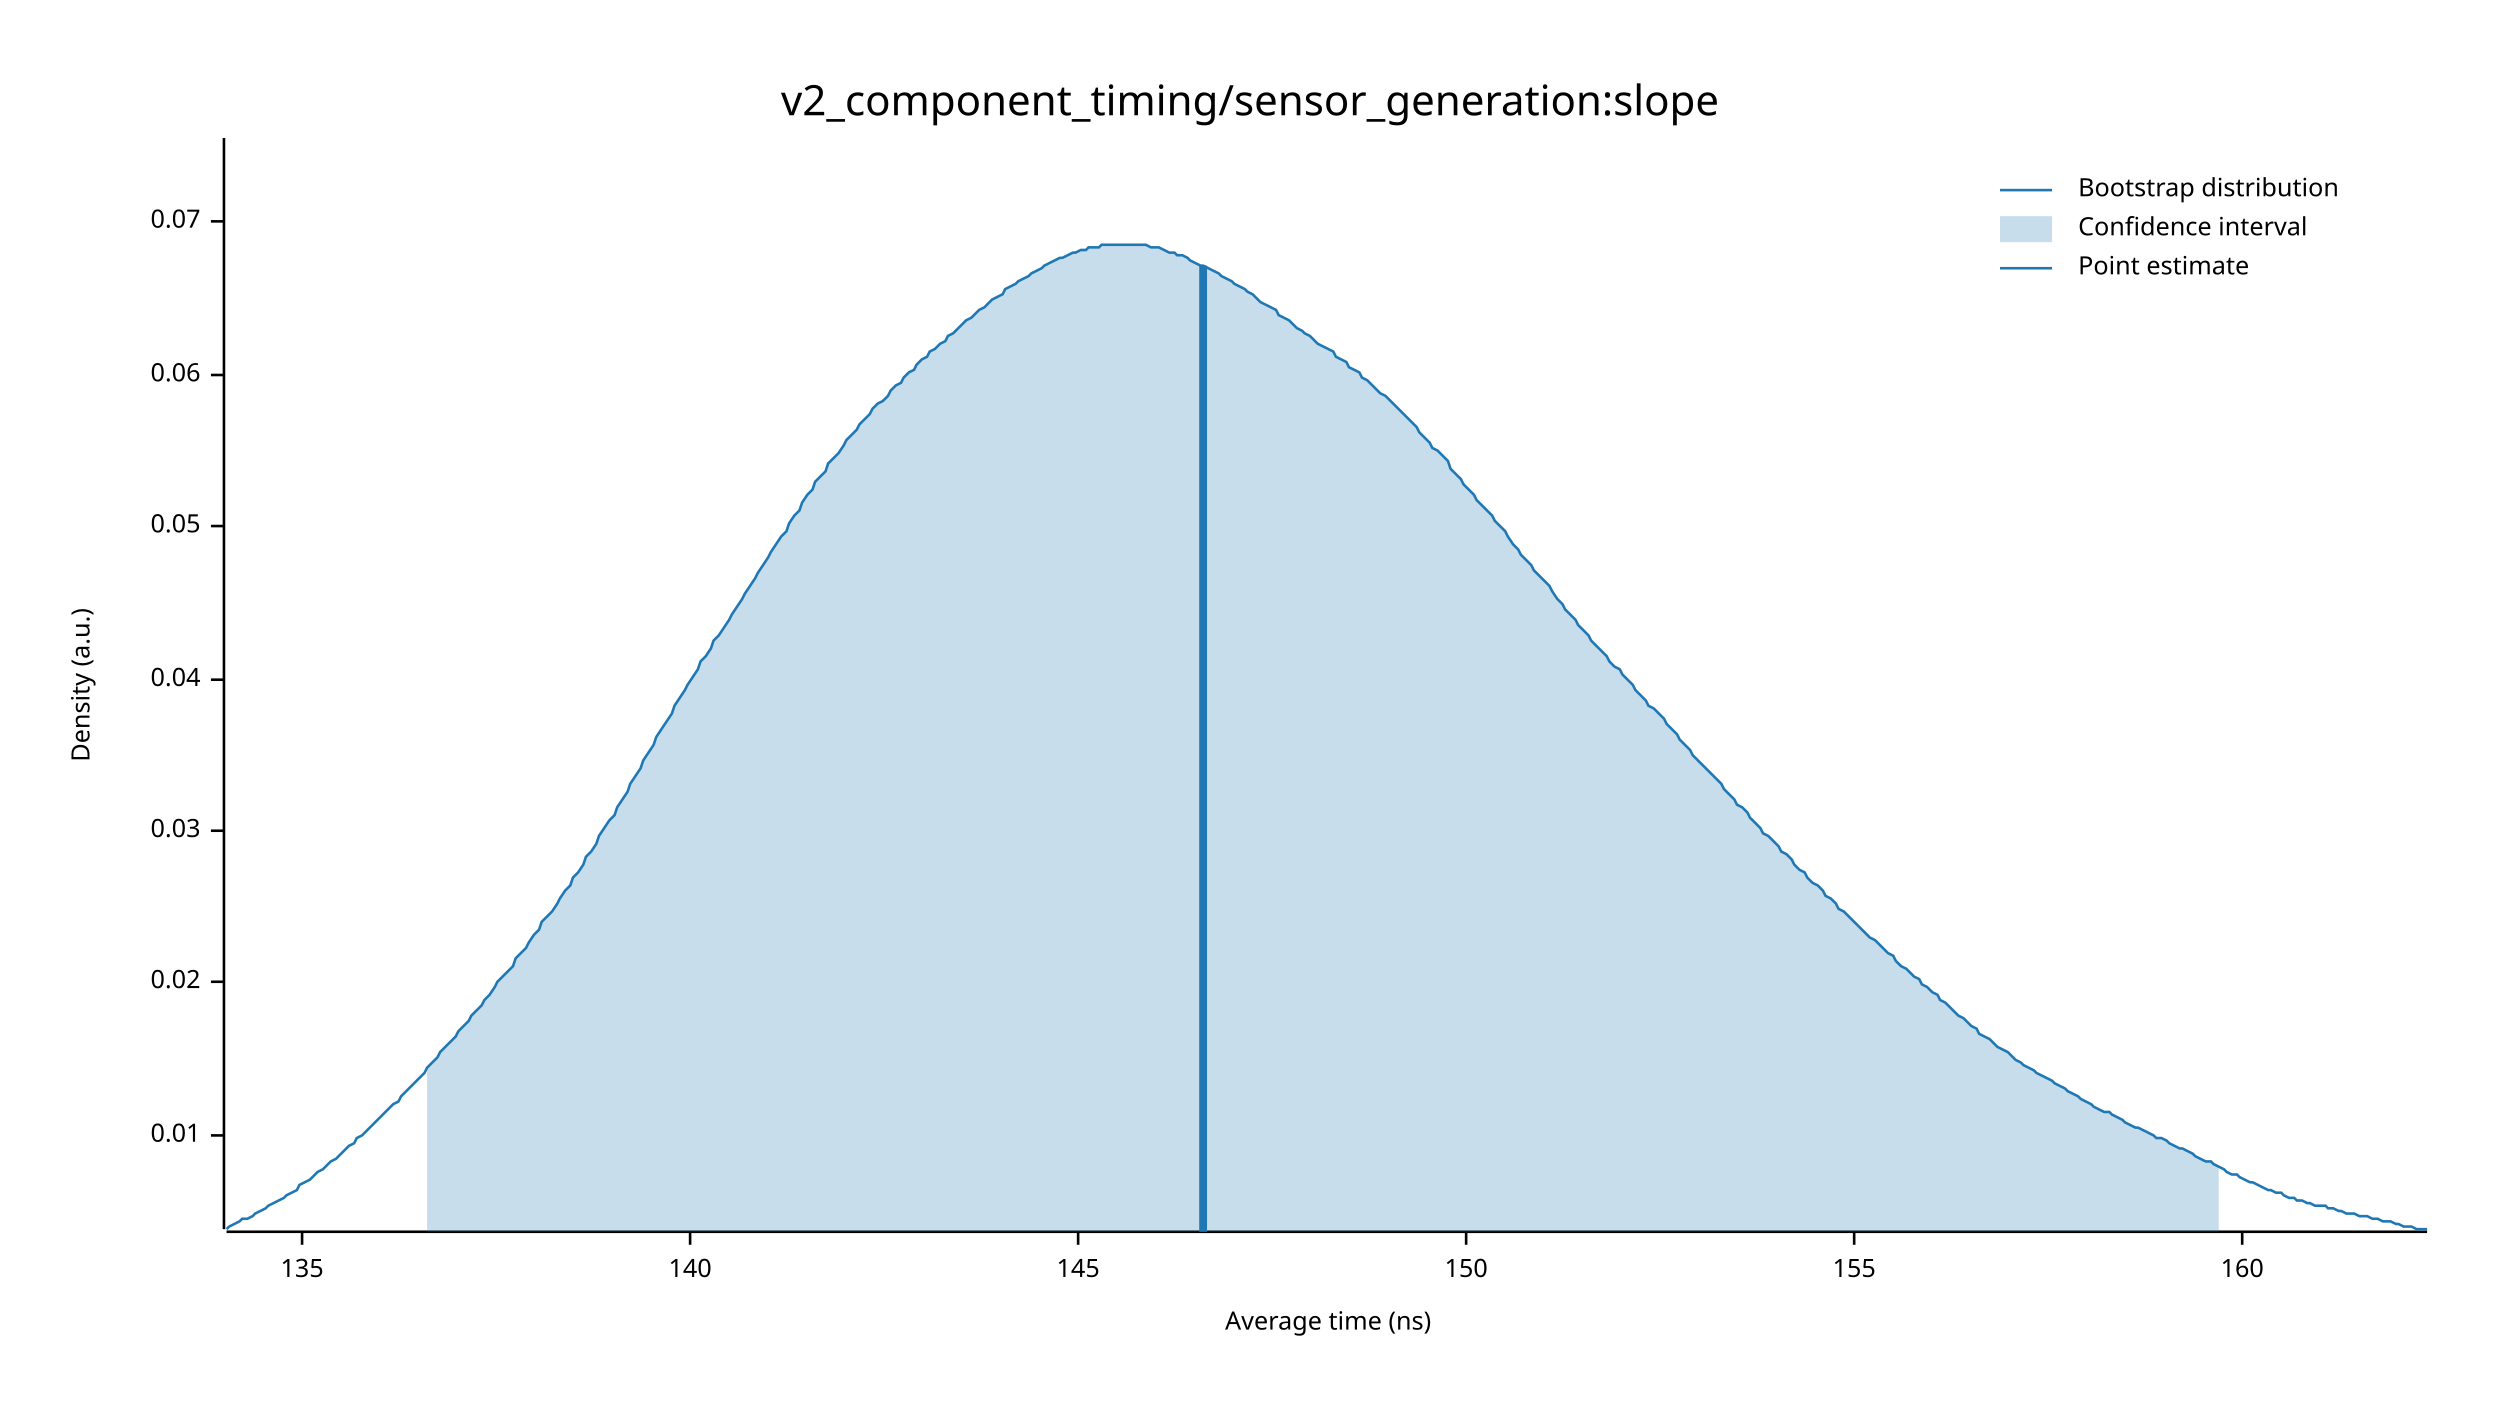
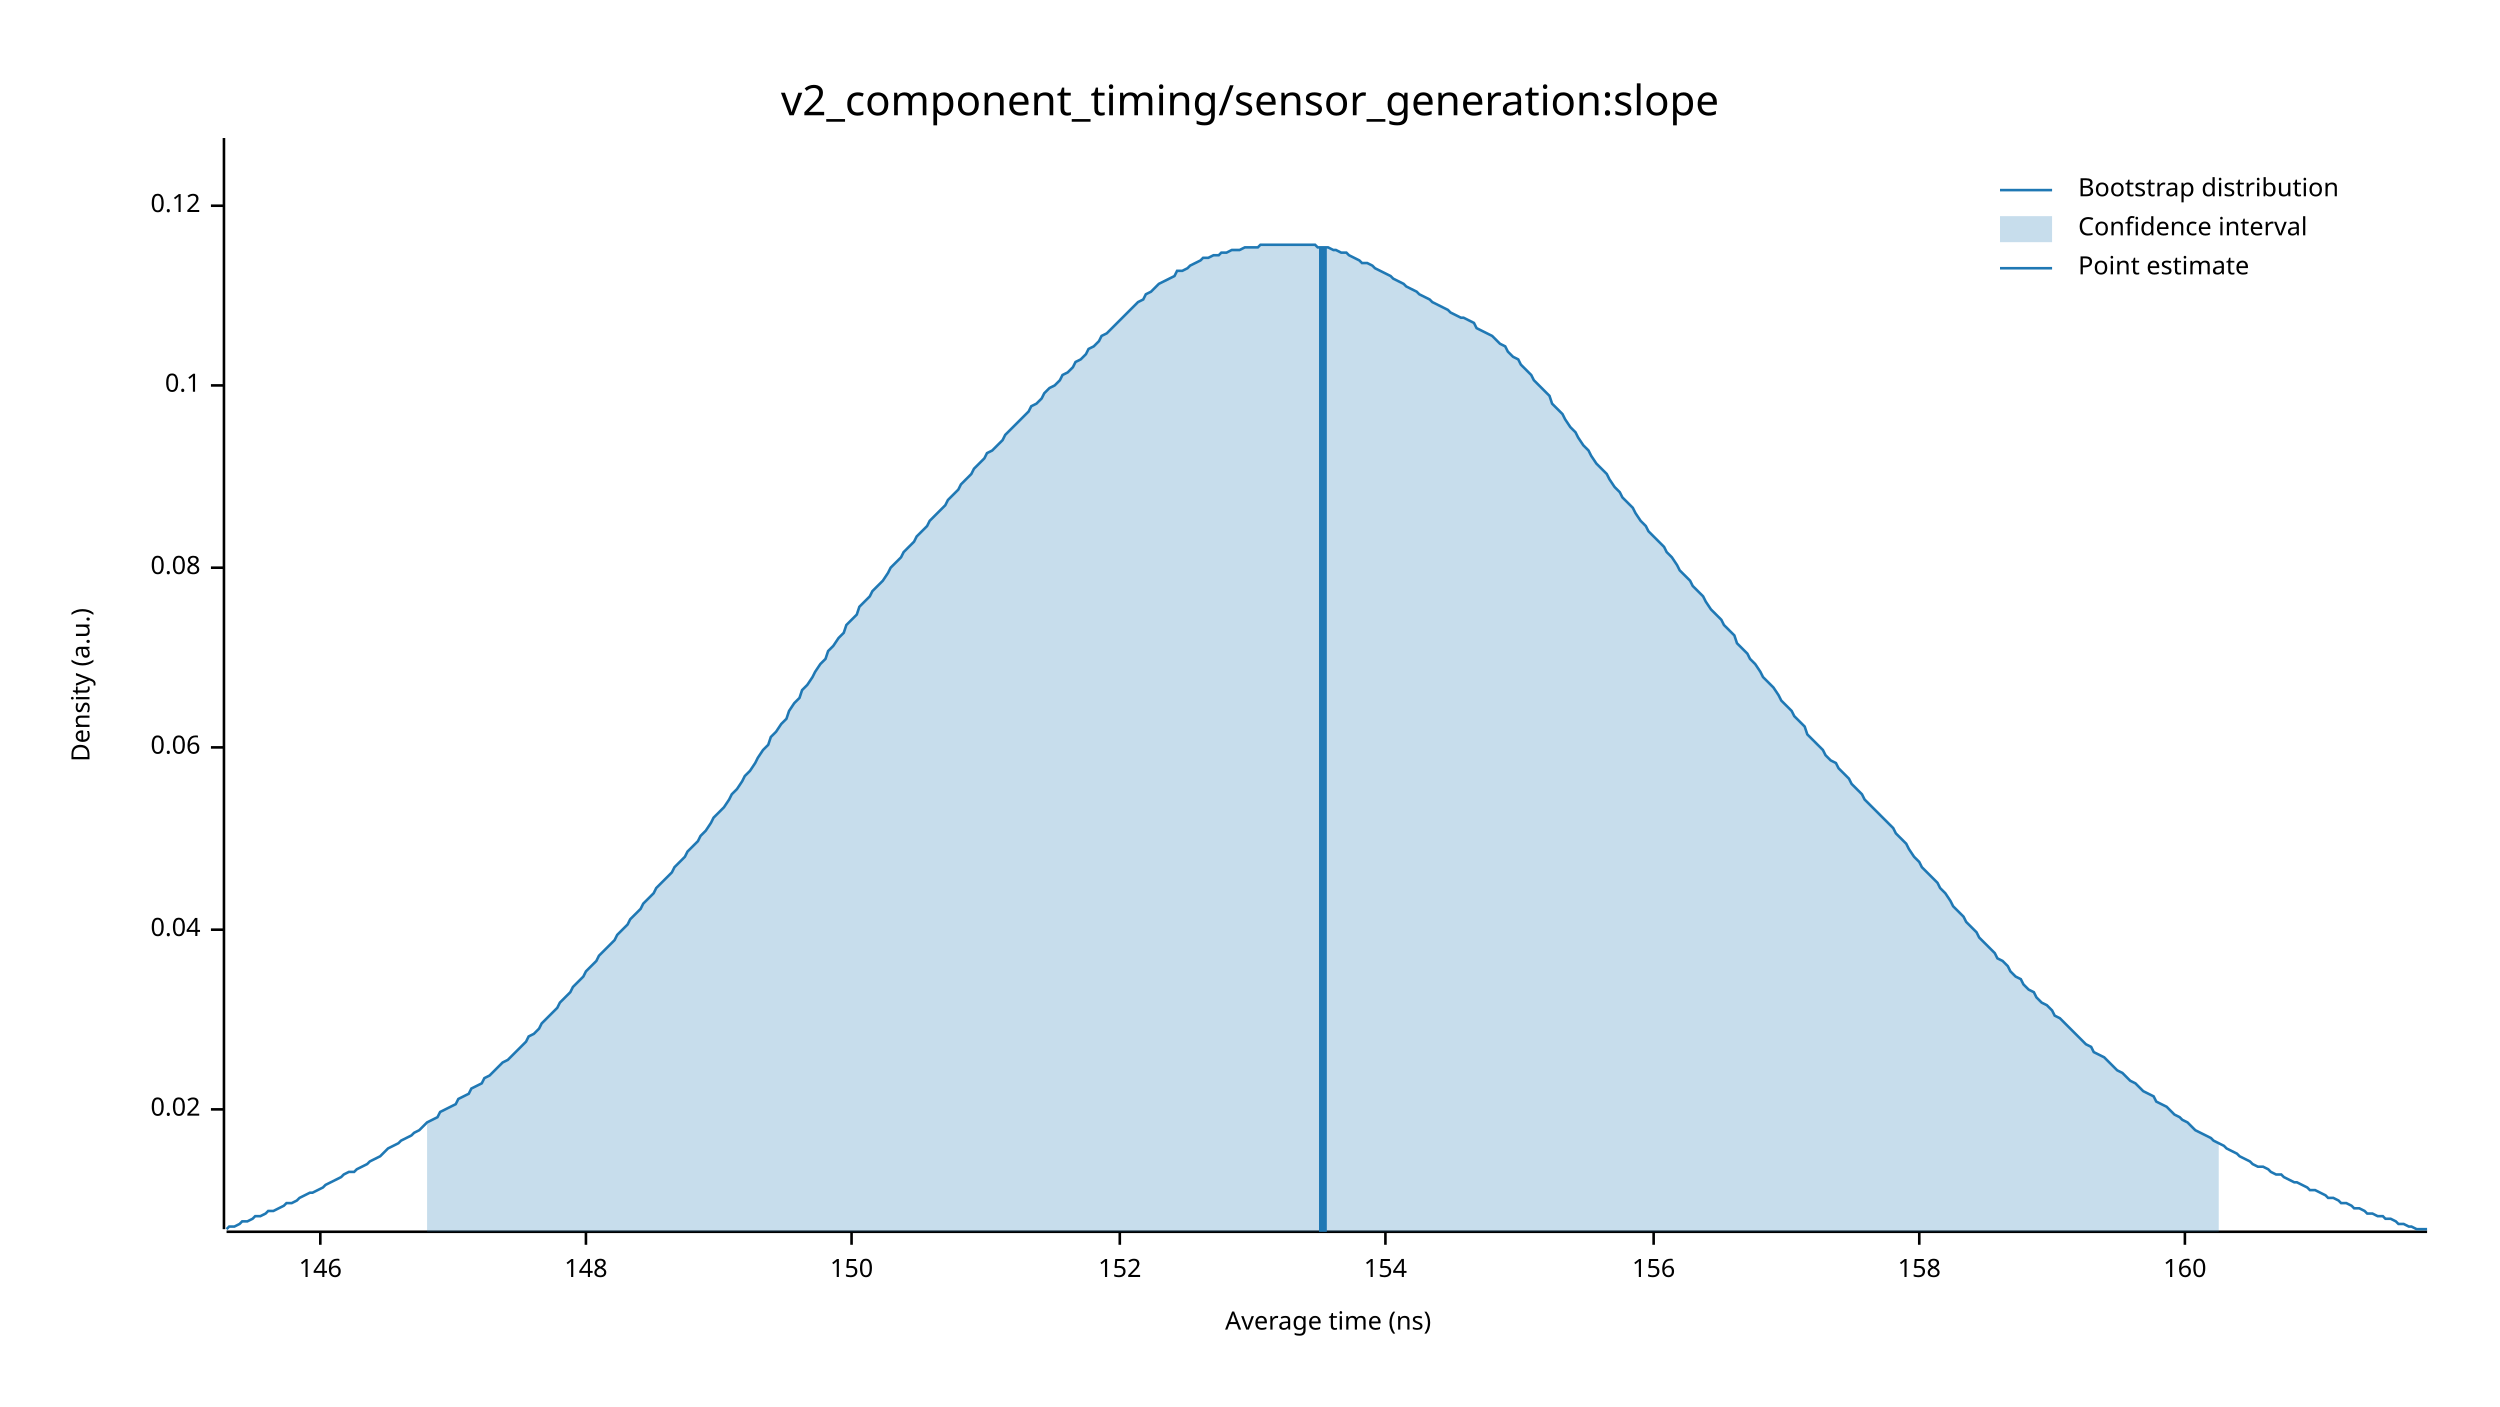
<svg xmlns="http://www.w3.org/2000/svg" width="960" height="540" viewBox="0 0 960 540">
  <text x="480" y="32" dy="0.76em" text-anchor="middle" font-family="sans-serif" font-size="16.129" opacity="1" fill="#000000">
v2_component_timing/sensor_generation:slope
</text>
  <text x="27" y="263" dy="0.76em" text-anchor="middle" font-family="sans-serif" font-size="9.677" opacity="1" fill="#000000" transform="rotate(270, 27, 263)">
Density (a.u.)
</text>
  <text x="510" y="513" dy="-0.5ex" text-anchor="middle" font-family="sans-serif" font-size="9.677" opacity="1" fill="#000000">
Average time (ns)
</text>
  <polyline fill="none" opacity="1" stroke="#000000" stroke-width="1" points="86,53 86,472 " />
-   <text x="77" y="436" dy="0.5ex" text-anchor="end" font-family="sans-serif" font-size="9.677" opacity="1" fill="#000000">
- 0.01
- </text>
-   <polyline fill="none" opacity="1" stroke="#000000" stroke-width="1" points="81,436 86,436 " />
-   <text x="77" y="377" dy="0.5ex" text-anchor="end" font-family="sans-serif" font-size="9.677" opacity="1" fill="#000000">
+   <text x="77" y="426" dy="0.5ex" text-anchor="end" font-family="sans-serif" font-size="9.677" opacity="1" fill="#000000">
0.02
</text>
-   <polyline fill="none" opacity="1" stroke="#000000" stroke-width="1" points="81,377 86,377 " />
-   <text x="77" y="319" dy="0.5ex" text-anchor="end" font-family="sans-serif" font-size="9.677" opacity="1" fill="#000000">
- 0.03
- </text>
-   <polyline fill="none" opacity="1" stroke="#000000" stroke-width="1" points="81,319 86,319 " />
-   <text x="77" y="261" dy="0.5ex" text-anchor="end" font-family="sans-serif" font-size="9.677" opacity="1" fill="#000000">
+   <polyline fill="none" opacity="1" stroke="#000000" stroke-width="1" points="81,426 86,426 " />
+   <text x="77" y="357" dy="0.5ex" text-anchor="end" font-family="sans-serif" font-size="9.677" opacity="1" fill="#000000">
0.04
</text>
-   <polyline fill="none" opacity="1" stroke="#000000" stroke-width="1" points="81,261 86,261 " />
-   <text x="77" y="202" dy="0.5ex" text-anchor="end" font-family="sans-serif" font-size="9.677" opacity="1" fill="#000000">
- 0.05
- </text>
-   <polyline fill="none" opacity="1" stroke="#000000" stroke-width="1" points="81,202 86,202 " />
-   <text x="77" y="144" dy="0.5ex" text-anchor="end" font-family="sans-serif" font-size="9.677" opacity="1" fill="#000000">
+   <polyline fill="none" opacity="1" stroke="#000000" stroke-width="1" points="81,357 86,357 " />
+   <text x="77" y="287" dy="0.5ex" text-anchor="end" font-family="sans-serif" font-size="9.677" opacity="1" fill="#000000">
0.06
</text>
-   <polyline fill="none" opacity="1" stroke="#000000" stroke-width="1" points="81,144 86,144 " />
-   <text x="77" y="85" dy="0.5ex" text-anchor="end" font-family="sans-serif" font-size="9.677" opacity="1" fill="#000000">
- 0.07
+   <polyline fill="none" opacity="1" stroke="#000000" stroke-width="1" points="81,287 86,287 " />
+   <text x="77" y="218" dy="0.5ex" text-anchor="end" font-family="sans-serif" font-size="9.677" opacity="1" fill="#000000">
+ 0.08
</text>
-   <polyline fill="none" opacity="1" stroke="#000000" stroke-width="1" points="81,85 86,85 " />
+   <polyline fill="none" opacity="1" stroke="#000000" stroke-width="1" points="81,218 86,218 " />
+   <text x="77" y="148" dy="0.5ex" text-anchor="end" font-family="sans-serif" font-size="9.677" opacity="1" fill="#000000">
+ 0.1
+ </text>
+   <polyline fill="none" opacity="1" stroke="#000000" stroke-width="1" points="81,148 86,148 " />
+   <text x="77" y="79" dy="0.5ex" text-anchor="end" font-family="sans-serif" font-size="9.677" opacity="1" fill="#000000">
+ 0.12
+ </text>
+   <polyline fill="none" opacity="1" stroke="#000000" stroke-width="1" points="81,79 86,79 " />
  <polyline fill="none" opacity="1" stroke="#000000" stroke-width="1" points="87,473 932,473 " />
-   <text x="116" y="483" dy="0.76em" text-anchor="middle" font-family="sans-serif" font-size="9.677" opacity="1" fill="#000000">
- 135
+   <text x="123" y="483" dy="0.76em" text-anchor="middle" font-family="sans-serif" font-size="9.677" opacity="1" fill="#000000">
+ 146
</text>
-   <polyline fill="none" opacity="1" stroke="#000000" stroke-width="1" points="116,473 116,478 " />
-   <text x="265" y="483" dy="0.76em" text-anchor="middle" font-family="sans-serif" font-size="9.677" opacity="1" fill="#000000">
- 140
+   <polyline fill="none" opacity="1" stroke="#000000" stroke-width="1" points="123,473 123,478 " />
+   <text x="225" y="483" dy="0.76em" text-anchor="middle" font-family="sans-serif" font-size="9.677" opacity="1" fill="#000000">
+ 148
</text>
-   <polyline fill="none" opacity="1" stroke="#000000" stroke-width="1" points="265,473 265,478 " />
-   <text x="414" y="483" dy="0.76em" text-anchor="middle" font-family="sans-serif" font-size="9.677" opacity="1" fill="#000000">
- 145
- </text>
-   <polyline fill="none" opacity="1" stroke="#000000" stroke-width="1" points="414,473 414,478 " />
-   <text x="563" y="483" dy="0.76em" text-anchor="middle" font-family="sans-serif" font-size="9.677" opacity="1" fill="#000000">
+   <polyline fill="none" opacity="1" stroke="#000000" stroke-width="1" points="225,473 225,478 " />
+   <text x="327" y="483" dy="0.76em" text-anchor="middle" font-family="sans-serif" font-size="9.677" opacity="1" fill="#000000">
150
</text>
-   <polyline fill="none" opacity="1" stroke="#000000" stroke-width="1" points="563,473 563,478 " />
-   <text x="712" y="483" dy="0.76em" text-anchor="middle" font-family="sans-serif" font-size="9.677" opacity="1" fill="#000000">
- 155
+   <polyline fill="none" opacity="1" stroke="#000000" stroke-width="1" points="327,473 327,478 " />
+   <text x="430" y="483" dy="0.76em" text-anchor="middle" font-family="sans-serif" font-size="9.677" opacity="1" fill="#000000">
+ 152
</text>
-   <polyline fill="none" opacity="1" stroke="#000000" stroke-width="1" points="712,473 712,478 " />
-   <text x="861" y="483" dy="0.76em" text-anchor="middle" font-family="sans-serif" font-size="9.677" opacity="1" fill="#000000">
+   <polyline fill="none" opacity="1" stroke="#000000" stroke-width="1" points="430,473 430,478 " />
+   <text x="532" y="483" dy="0.76em" text-anchor="middle" font-family="sans-serif" font-size="9.677" opacity="1" fill="#000000">
+ 154
+ </text>
+   <polyline fill="none" opacity="1" stroke="#000000" stroke-width="1" points="532,473 532,478 " />
+   <text x="635" y="483" dy="0.76em" text-anchor="middle" font-family="sans-serif" font-size="9.677" opacity="1" fill="#000000">
+ 156
+ </text>
+   <polyline fill="none" opacity="1" stroke="#000000" stroke-width="1" points="635,473 635,478 " />
+   <text x="737" y="483" dy="0.76em" text-anchor="middle" font-family="sans-serif" font-size="9.677" opacity="1" fill="#000000">
+ 158
+ </text>
+   <polyline fill="none" opacity="1" stroke="#000000" stroke-width="1" points="737,473 737,478 " />
+   <text x="839" y="483" dy="0.76em" text-anchor="middle" font-family="sans-serif" font-size="9.677" opacity="1" fill="#000000">
160
</text>
-   <polyline fill="none" opacity="1" stroke="#000000" stroke-width="1" points="861,473 861,478 " />
-   <polyline fill="none" opacity="1" stroke="#1F78B4" stroke-width="1" points="87,472 88,471 90,470 92,469 93,468 95,468 97,467 98,466 100,465 102,464 103,463 105,462 107,461 109,460 110,459 112,458 114,457 115,455 117,454 119,453 120,452 122,450 124,449 125,448 127,446 129,445 131,443 132,442 134,440 136,439 137,437 139,436 141,434 142,433 144,431 146,429 147,428 149,426 151,424 153,423 154,421 156,419 158,417 159,416 161,414 163,412 164,410 166,408 168,406 169,404 171,402 173,400 175,398 176,396 178,394 180,392 181,390 183,388 185,386 186,384 188,382 190,379 191,377 193,375 195,373 197,371 198,368 200,366 202,364 203,362 205,359 207,357 208,354 210,352 212,350 214,347 215,345 217,342 219,340 220,337 222,335 224,332 225,329 227,327 229,324 230,321 232,318 234,315 236,313 237,310 239,307 241,304 242,301 244,298 246,295 247,292 249,289 251,286 252,283 254,280 256,277 258,274 259,271 261,268 263,265 264,263 266,260 268,257 269,254 271,252 273,249 274,246 276,244 278,241 280,238 281,236 283,233 285,230 286,228 288,225 290,222 291,220 293,217 295,214 296,212 298,209 300,206 302,204 303,201 305,198 307,196 308,193 310,190 312,188 313,185 315,183 317,181 318,178 320,176 322,174 324,171 325,169 327,167 329,165 330,163 332,161 334,159 335,157 337,155 339,154 341,152 342,150 344,148 346,147 347,145 349,143 351,142 352,140 354,138 356,137 357,135 359,134 361,132 363,131 364,129 366,128 368,126 369,125 371,123 373,122 374,121 376,119 378,118 379,117 381,115 383,114 385,113 386,111 388,110 390,109 391,108 393,107 395,106 396,105 398,104 400,103 401,102 403,101 405,100 407,99 408,99 410,98 412,97 413,97 415,96 417,96 418,95 420,95 422,95 423,94 425,94 427,94 429,94 430,94 432,94 434,94 435,94 437,94 439,94 440,94 442,95 444,95 445,95 447,96 449,97 451,97 452,98 454,98 456,99 457,100 459,101 461,102 462,102 464,103 466,104 468,105 469,106 471,107 473,108 474,109 476,110 478,111 479,112 481,113 483,115 484,116 486,117 488,118 490,119 491,121 493,122 495,123 496,124 498,126 500,127 501,128 503,129 505,131 506,132 508,133 510,134 512,135 513,137 515,138 517,139 518,141 520,142 522,143 523,145 525,146 527,148 528,149 530,151 532,152 534,154 535,155 537,157 539,159 540,160 542,162 544,164 545,166 547,168 549,170 550,172 552,173 554,175 556,177 557,180 559,182 561,184 562,186 564,188 566,190 567,192 569,194 571,196 573,198 574,200 576,202 578,204 579,206 581,209 583,211 584,213 586,215 588,217 589,219 591,221 593,223 595,225 596,227 598,230 600,232 601,234 603,236 605,238 606,240 608,242 610,244 611,246 613,248 615,250 617,252 618,254 620,256 622,257 623,259 625,261 627,263 628,265 630,267 632,269 633,271 635,272 637,274 639,276 640,278 642,280 644,282 645,284 647,286 649,288 650,290 652,292 654,294 655,295 657,297 659,299 661,301 662,303 664,305 666,307 667,309 669,310 671,312 672,314 674,316 676,318 677,320 679,321 681,323 683,325 684,327 686,328 688,330 689,332 691,334 693,335 694,337 696,339 698,340 700,342 701,344 703,345 705,347 706,349 708,350 710,352 711,353 713,355 715,357 716,358 718,360 720,361 722,363 723,364 725,366 727,367 728,369 730,371 732,372 733,373 735,375 737,376 738,378 740,379 742,381 744,382 745,384 747,385 749,387 750,388 752,390 754,391 755,392 757,394 759,395 760,397 762,398 764,399 766,401 767,402 769,403 771,404 772,405 774,407 776,408 777,409 779,410 781,411 782,412 784,413 786,414 788,415 789,416 791,417 793,418 794,419 796,420 798,421 799,422 801,423 803,424 804,425 806,426 808,427 810,427 811,428 813,429 815,430 816,431 818,432 820,433 821,433 823,434 825,435 827,436 828,437 830,437 832,438 833,439 835,440 837,441 838,441 840,442 842,443 843,444 845,445 847,446 849,446 850,447 852,448 854,449 855,450 857,451 859,451 860,452 862,453 864,454 865,454 867,455 869,456 871,457 872,457 874,458 876,458 877,459 879,460 881,460 882,461 884,461 886,462 887,462 889,463 891,463 893,463 894,464 896,464 898,465 899,465 901,466 903,466 904,466 906,467 908,467 909,467 911,468 913,468 915,469 916,469 918,469 920,470 921,470 923,471 925,471 926,471 928,472 930,472 932,472 " />
-   <polygon opacity="0.25" fill="#1F78B4" points="164,410 166,408 168,406 169,404 171,402 173,400 175,398 176,396 178,394 180,392 181,390 183,388 185,386 186,384 188,382 190,379 191,377 193,375 195,373 197,371 198,368 200,366 202,364 203,362 205,359 207,357 208,354 210,352 212,350 214,347 215,345 217,342 219,340 220,337 222,335 224,332 225,329 227,327 229,324 230,321 232,318 234,315 236,313 237,310 239,307 241,304 242,301 244,298 246,295 247,292 249,289 251,286 252,283 254,280 256,277 258,274 259,271 261,268 263,265 264,263 266,260 268,257 269,254 271,252 273,249 274,246 276,244 278,241 280,238 281,236 283,233 285,230 286,228 288,225 290,222 291,220 293,217 295,214 296,212 298,209 300,206 302,204 303,201 305,198 307,196 308,193 310,190 312,188 313,185 315,183 317,181 318,178 320,176 322,174 324,171 325,169 327,167 329,165 330,163 332,161 334,159 335,157 337,155 339,154 341,152 342,150 344,148 346,147 347,145 349,143 351,142 352,140 354,138 356,137 357,135 359,134 361,132 363,131 364,129 366,128 368,126 369,125 371,123 373,122 374,121 376,119 378,118 379,117 381,115 383,114 385,113 386,111 388,110 390,109 391,108 393,107 395,106 396,105 398,104 400,103 401,102 403,101 405,100 407,99 408,99 410,98 412,97 413,97 415,96 417,96 418,95 420,95 422,95 423,94 425,94 427,94 429,94 430,94 432,94 434,94 435,94 437,94 439,94 440,94 442,95 444,95 445,95 447,96 449,97 451,97 452,98 454,98 456,99 457,100 459,101 461,102 462,102 464,103 466,104 468,105 469,106 471,107 473,108 474,109 476,110 478,111 479,112 481,113 483,115 484,116 486,117 488,118 490,119 491,121 493,122 495,123 496,124 498,126 500,127 501,128 503,129 505,131 506,132 508,133 510,134 512,135 513,137 515,138 517,139 518,141 520,142 522,143 523,145 525,146 527,148 528,149 530,151 532,152 534,154 535,155 537,157 539,159 540,160 542,162 544,164 545,166 547,168 549,170 550,172 552,173 554,175 556,177 557,180 559,182 561,184 562,186 564,188 566,190 567,192 569,194 571,196 573,198 574,200 576,202 578,204 579,206 581,209 583,211 584,213 586,215 588,217 589,219 591,221 593,223 595,225 596,227 598,230 600,232 601,234 603,236 605,238 606,240 608,242 610,244 611,246 613,248 615,250 617,252 618,254 620,256 622,257 623,259 625,261 627,263 628,265 630,267 632,269 633,271 635,272 637,274 639,276 640,278 642,280 644,282 645,284 647,286 649,288 650,290 652,292 654,294 655,295 657,297 659,299 661,301 662,303 664,305 666,307 667,309 669,310 671,312 672,314 674,316 676,318 677,320 679,321 681,323 683,325 684,327 686,328 688,330 689,332 691,334 693,335 694,337 696,339 698,340 700,342 701,344 703,345 705,347 706,349 708,350 710,352 711,353 713,355 715,357 716,358 718,360 720,361 722,363 723,364 725,366 727,367 728,369 730,371 732,372 733,373 735,375 737,376 738,378 740,379 742,381 744,382 745,384 747,385 749,387 750,388 752,390 754,391 755,392 757,394 759,395 760,397 762,398 764,399 766,401 767,402 769,403 771,404 772,405 774,407 776,408 777,409 779,410 781,411 782,412 784,413 786,414 788,415 789,416 791,417 793,418 794,419 796,420 798,421 799,422 801,423 803,424 804,425 806,426 808,427 810,427 811,428 813,429 815,430 816,431 818,432 820,433 821,433 823,434 825,435 827,436 828,437 830,437 832,438 833,439 835,440 837,441 838,441 840,442 842,443 843,444 845,445 847,446 849,446 850,447 852,448 852,473 164,473 " />
-   <polyline fill="none" opacity="1" stroke="#1F78B4" stroke-width="3" points="462,473 462,102 " />
+   <polyline fill="none" opacity="1" stroke="#000000" stroke-width="1" points="839,473 839,478 " />
+   <polyline fill="none" opacity="1" stroke="#1F78B4" stroke-width="1" points="87,472 88,471 90,471 92,470 93,469 95,469 97,468 98,467 100,467 102,466 103,465 105,465 107,464 109,463 110,462 112,462 114,461 115,460 117,459 119,458 120,458 122,457 124,456 125,455 127,454 129,453 131,452 132,451 134,450 136,450 137,449 139,448 141,447 142,446 144,445 146,444 147,443 149,441 151,440 153,439 154,438 156,437 158,436 159,435 161,434 163,432 164,431 166,430 168,429 169,427 171,426 173,425 175,424 176,422 178,421 180,420 181,418 183,417 185,416 186,414 188,413 190,411 191,410 193,408 195,407 197,405 198,404 200,402 202,400 203,398 205,397 207,395 208,393 210,391 212,389 214,387 215,385 217,383 219,381 220,379 222,377 224,375 225,373 227,371 229,369 230,367 232,365 234,363 236,361 237,359 239,357 241,355 242,353 244,351 246,349 247,347 249,345 251,343 252,341 254,339 256,337 258,335 259,333 261,331 263,329 264,327 266,325 268,323 269,321 271,319 273,316 274,314 276,312 278,310 280,307 281,305 283,303 285,300 286,298 288,296 290,293 291,291 293,288 295,286 296,283 298,281 300,278 302,276 303,273 305,270 307,268 308,265 310,263 312,260 313,258 315,255 317,253 318,250 320,248 322,245 324,243 325,240 327,238 329,236 330,233 332,231 334,229 335,227 337,225 339,223 341,220 342,218 344,216 346,214 347,212 349,210 351,208 352,206 354,204 356,202 357,200 359,198 361,196 363,194 364,192 366,190 368,188 369,186 371,184 373,182 374,180 376,178 378,176 379,174 381,173 383,171 385,169 386,167 388,165 390,163 391,162 393,160 395,158 396,156 398,155 400,153 401,151 403,149 405,148 407,146 408,144 410,143 412,141 413,139 415,138 417,136 418,134 420,133 422,131 423,129 425,128 427,126 429,124 430,123 432,121 434,119 435,118 437,116 439,115 440,113 442,112 444,110 445,109 447,108 449,107 451,106 452,104 454,104 456,103 457,102 459,101 461,100 462,99 464,99 466,98 468,98 469,97 471,97 473,96 474,96 476,96 478,95 479,95 481,95 483,95 484,94 486,94 488,94 490,94 491,94 493,94 495,94 496,94 498,94 500,94 501,94 503,94 505,94 506,95 508,95 510,95 512,96 513,96 515,97 517,97 518,98 520,99 522,100 523,101 525,101 527,102 528,103 530,104 532,105 534,106 535,107 537,108 539,109 540,110 542,111 544,112 545,113 547,114 549,115 550,116 552,117 554,118 556,119 557,120 559,121 561,122 562,122 564,123 566,124 567,126 569,127 571,128 573,129 574,130 576,132 578,133 579,135 581,137 583,138 584,140 586,142 588,144 589,146 591,148 593,150 595,152 596,155 598,157 600,159 601,161 603,164 605,166 606,168 608,171 610,173 611,175 613,178 615,180 617,182 618,184 620,187 622,189 623,191 625,193 627,195 628,197 630,200 632,202 633,204 635,206 637,208 639,210 640,212 642,214 644,217 645,219 647,221 649,223 650,225 652,227 654,229 655,231 657,234 659,236 661,238 662,240 664,242 666,244 667,247 669,249 671,251 672,253 674,255 676,258 677,260 679,262 681,264 683,267 684,269 686,271 688,273 689,275 691,277 693,279 694,282 696,284 698,286 700,288 701,290 703,292 705,293 706,295 708,297 710,299 711,301 713,303 715,305 716,307 718,309 720,311 722,313 723,314 725,316 727,318 728,320 730,322 732,324 733,326 735,329 737,331 738,333 740,335 742,337 744,339 745,341 747,343 749,346 750,348 752,350 754,352 755,354 757,356 759,358 760,360 762,362 764,364 766,366 767,368 769,369 771,371 772,373 774,375 776,376 777,378 779,380 781,381 782,383 784,385 786,386 788,388 789,390 791,391 793,393 794,394 796,396 798,398 799,399 801,401 803,402 804,404 806,405 808,406 810,408 811,409 813,411 815,412 816,413 818,415 820,416 821,417 823,419 825,420 827,421 828,423 830,424 832,425 833,426 835,428 837,429 838,430 840,431 842,433 843,434 845,435 847,436 849,437 850,438 852,439 854,440 855,441 857,442 859,443 860,444 862,445 864,446 865,447 867,448 869,448 871,449 872,450 874,451 876,451 877,452 879,453 881,454 882,454 884,455 886,456 887,457 889,457 891,458 893,459 894,460 896,460 898,461 899,462 901,462 903,463 904,464 906,464 908,465 909,466 911,466 913,467 915,467 916,468 918,468 920,469 921,470 923,470 925,471 926,471 928,472 930,472 932,472 " />
+   <polygon opacity="0.25" fill="#1F78B4" points="164,431 166,430 168,429 169,427 171,426 173,425 175,424 176,422 178,421 180,420 181,418 183,417 185,416 186,414 188,413 190,411 191,410 193,408 195,407 197,405 198,404 200,402 202,400 203,398 205,397 207,395 208,393 210,391 212,389 214,387 215,385 217,383 219,381 220,379 222,377 224,375 225,373 227,371 229,369 230,367 232,365 234,363 236,361 237,359 239,357 241,355 242,353 244,351 246,349 247,347 249,345 251,343 252,341 254,339 256,337 258,335 259,333 261,331 263,329 264,327 266,325 268,323 269,321 271,319 273,316 274,314 276,312 278,310 280,307 281,305 283,303 285,300 286,298 288,296 290,293 291,291 293,288 295,286 296,283 298,281 300,278 302,276 303,273 305,270 307,268 308,265 310,263 312,260 313,258 315,255 317,253 318,250 320,248 322,245 324,243 325,240 327,238 329,236 330,233 332,231 334,229 335,227 337,225 339,223 341,220 342,218 344,216 346,214 347,212 349,210 351,208 352,206 354,204 356,202 357,200 359,198 361,196 363,194 364,192 366,190 368,188 369,186 371,184 373,182 374,180 376,178 378,176 379,174 381,173 383,171 385,169 386,167 388,165 390,163 391,162 393,160 395,158 396,156 398,155 400,153 401,151 403,149 405,148 407,146 408,144 410,143 412,141 413,139 415,138 417,136 418,134 420,133 422,131 423,129 425,128 427,126 429,124 430,123 432,121 434,119 435,118 437,116 439,115 440,113 442,112 444,110 445,109 447,108 449,107 451,106 452,104 454,104 456,103 457,102 459,101 461,100 462,99 464,99 466,98 468,98 469,97 471,97 473,96 474,96 476,96 478,95 479,95 481,95 483,95 484,94 486,94 488,94 490,94 491,94 493,94 495,94 496,94 498,94 500,94 501,94 503,94 505,94 506,95 508,95 510,95 512,96 513,96 515,97 517,97 518,98 520,99 522,100 523,101 525,101 527,102 528,103 530,104 532,105 534,106 535,107 537,108 539,109 540,110 542,111 544,112 545,113 547,114 549,115 550,116 552,117 554,118 556,119 557,120 559,121 561,122 562,122 564,123 566,124 567,126 569,127 571,128 573,129 574,130 576,132 578,133 579,135 581,137 583,138 584,140 586,142 588,144 589,146 591,148 593,150 595,152 596,155 598,157 600,159 601,161 603,164 605,166 606,168 608,171 610,173 611,175 613,178 615,180 617,182 618,184 620,187 622,189 623,191 625,193 627,195 628,197 630,200 632,202 633,204 635,206 637,208 639,210 640,212 642,214 644,217 645,219 647,221 649,223 650,225 652,227 654,229 655,231 657,234 659,236 661,238 662,240 664,242 666,244 667,247 669,249 671,251 672,253 674,255 676,258 677,260 679,262 681,264 683,267 684,269 686,271 688,273 689,275 691,277 693,279 694,282 696,284 698,286 700,288 701,290 703,292 705,293 706,295 708,297 710,299 711,301 713,303 715,305 716,307 718,309 720,311 722,313 723,314 725,316 727,318 728,320 730,322 732,324 733,326 735,329 737,331 738,333 740,335 742,337 744,339 745,341 747,343 749,346 750,348 752,350 754,352 755,354 757,356 759,358 760,360 762,362 764,364 766,366 767,368 769,369 771,371 772,373 774,375 776,376 777,378 779,380 781,381 782,383 784,385 786,386 788,388 789,390 791,391 793,393 794,394 796,396 798,398 799,399 801,401 803,402 804,404 806,405 808,406 810,408 811,409 813,411 815,412 816,413 818,415 820,416 821,417 823,419 825,420 827,421 828,423 830,424 832,425 833,426 835,428 837,429 838,430 840,431 842,433 843,434 845,435 847,436 849,437 850,438 852,439 852,473 164,473 " />
+   <polyline fill="none" opacity="1" stroke="#1F78B4" stroke-width="3" points="508,473 508,95 " />
  <text x="798" y="68" dy="0.76em" text-anchor="start" font-family="sans-serif" font-size="9.677" opacity="1" fill="#000000">
Bootstrap distribution
</text>
  <text x="798" y="83" dy="0.76em" text-anchor="start" font-family="sans-serif" font-size="9.677" opacity="1" fill="#000000">
Confidence interval
</text>
  <text x="798" y="98" dy="0.76em" text-anchor="start" font-family="sans-serif" font-size="9.677" opacity="1" fill="#000000">
Point estimate
</text>
  <polyline fill="none" opacity="1" stroke="#1F78B4" stroke-width="1" points="768,73 788,73 " />
  <rect x="768" y="83" width="20" height="10" opacity="0.25" fill="#1F78B4" stroke="none" />
  <polyline fill="none" opacity="1" stroke="#1F78B4" stroke-width="1" points="768,103 788,103 " />
</svg>
